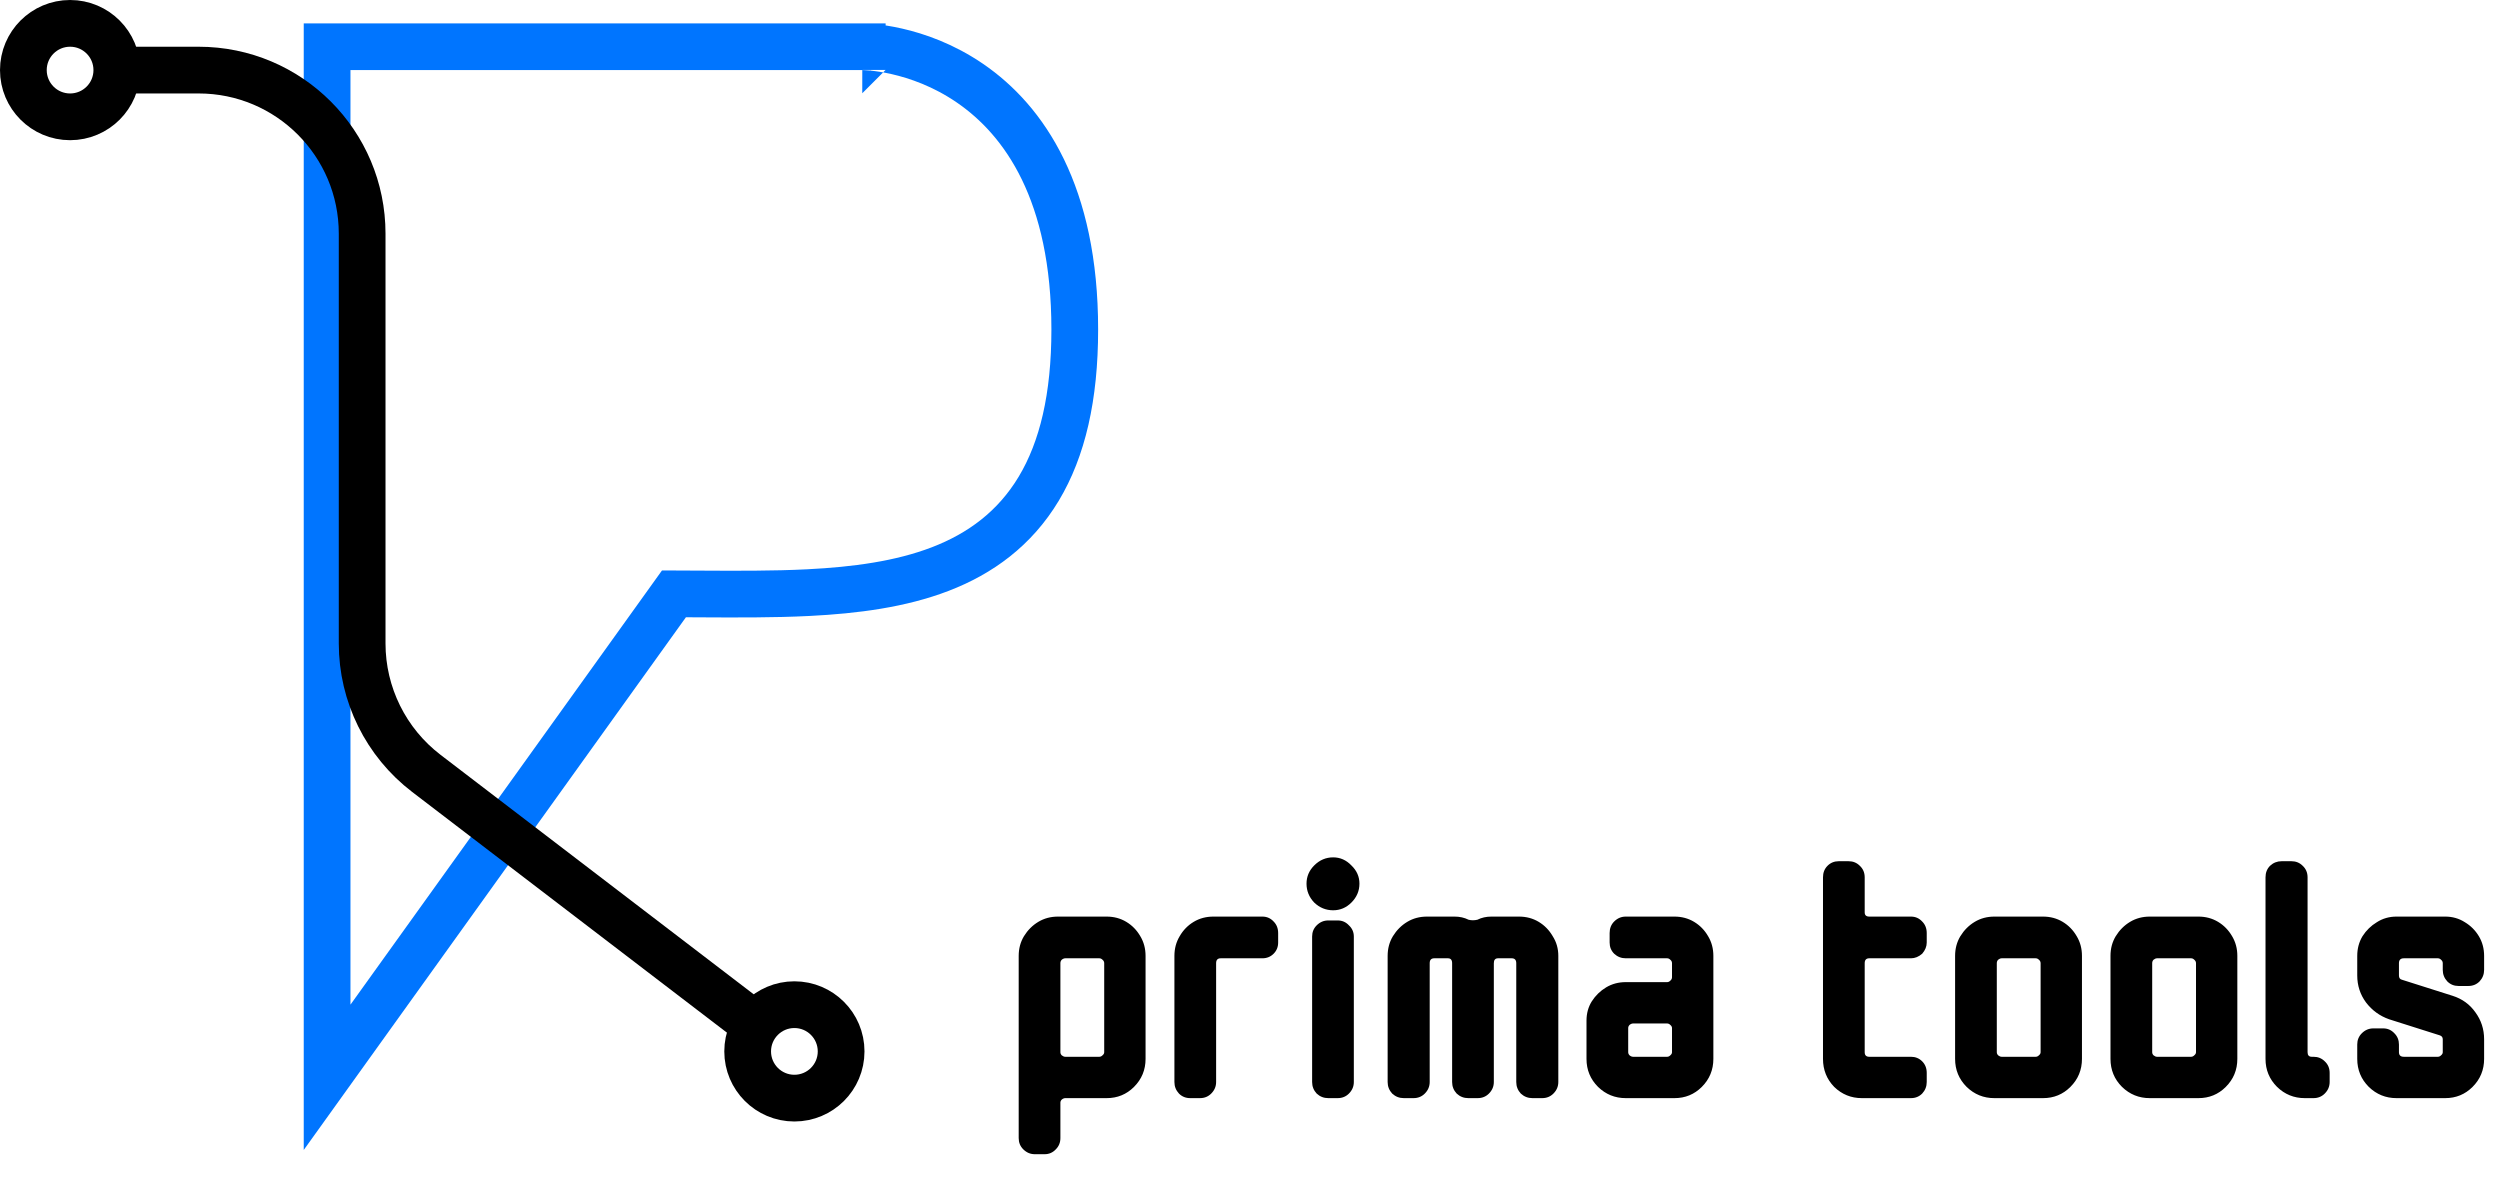
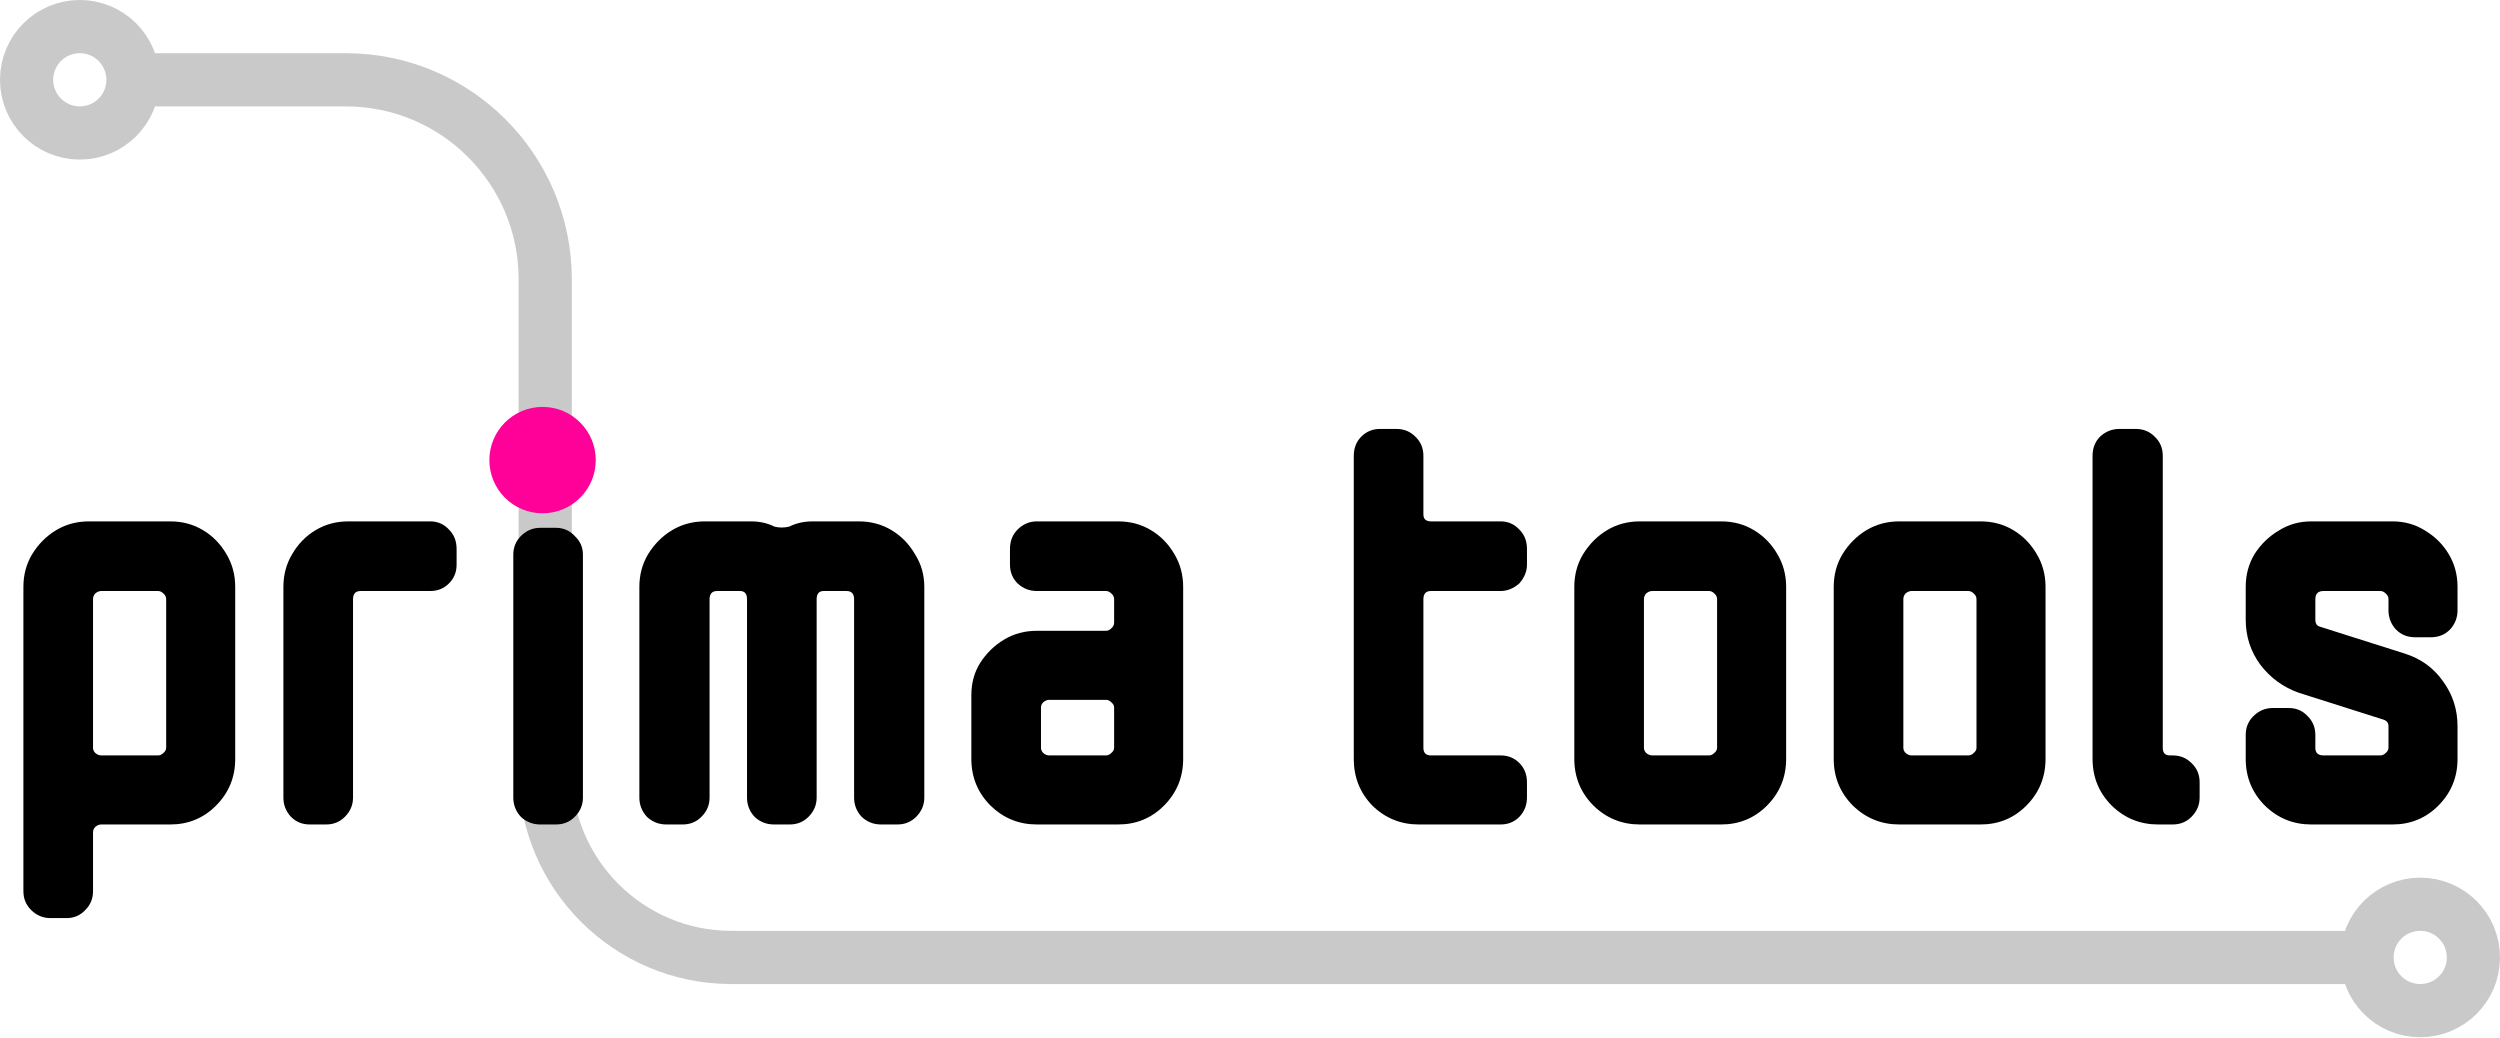
- <svg xmlns="http://www.w3.org/2000/svg" width="107" height="51" viewBox="0 0 107 51" fill="none">
-   <path d="M15 2H14V3V43V46.109L15.812 43.583L22.479 34.291L28.846 25.416C29.202 25.417 29.559 25.419 29.915 25.422C31.51 25.431 33.103 25.44 34.604 25.364C36.607 25.263 38.546 25.008 40.24 24.357C41.957 23.697 43.431 22.626 44.459 20.915C45.474 19.223 46 16.994 46 14.104C46 8.273 43.853 5.165 41.518 3.563C40.379 2.782 39.242 2.393 38.392 2.199C37.966 2.101 37.608 2.052 37.35 2.026C37.221 2.014 37.117 2.007 37.041 2.004C37.004 2.002 36.973 2.001 36.95 2.001L36.922 2L36.912 2L36.908 2L36.906 2C36.906 2 36.905 2 36.905 2.992V2L28.333 2H15Z" stroke="#0075FF" stroke-width="2" />
-   <path d="M49.03 45.32C49.03 45.79 48.865 46.19 48.535 46.52C48.215 46.84 47.825 47 47.365 47H45.595C45.545 47 45.495 47.02 45.445 47.06C45.405 47.1 45.385 47.145 45.385 47.195V48.71C45.385 48.9 45.32 49.06 45.19 49.19C45.06 49.33 44.9 49.4 44.71 49.4H44.29C44.1 49.4 43.935 49.33 43.795 49.19C43.665 49.06 43.6 48.9 43.6 48.71V40.91C43.6 40.6 43.675 40.32 43.825 40.07C43.985 39.81 44.19 39.605 44.44 39.455C44.69 39.305 44.97 39.23 45.28 39.23H47.365C47.675 39.23 47.955 39.305 48.205 39.455C48.455 39.605 48.655 39.81 48.805 40.07C48.955 40.32 49.03 40.6 49.03 40.91V45.32ZM47.26 45.035V41.225C47.26 41.165 47.235 41.115 47.185 41.075C47.145 41.035 47.1 41.015 47.05 41.015H45.595C45.545 41.015 45.495 41.035 45.445 41.075C45.405 41.115 45.385 41.165 45.385 41.225V45.035C45.385 45.085 45.405 45.13 45.445 45.17C45.495 45.21 45.545 45.23 45.595 45.23H47.05C47.1 45.23 47.145 45.21 47.185 45.17C47.235 45.13 47.26 45.085 47.26 45.035ZM54.705 40.34C54.705 40.53 54.64 40.69 54.51 40.82C54.38 40.95 54.22 41.015 54.03 41.015H52.245C52.115 41.015 52.05 41.085 52.05 41.225V46.31C52.05 46.5 51.98 46.665 51.84 46.805C51.71 46.935 51.55 47 51.36 47H50.94C50.75 47 50.59 46.935 50.46 46.805C50.33 46.665 50.265 46.5 50.265 46.31V40.91C50.265 40.6 50.34 40.32 50.49 40.07C50.64 39.81 50.84 39.605 51.09 39.455C51.34 39.305 51.62 39.23 51.93 39.23H54.03C54.22 39.23 54.38 39.3 54.51 39.44C54.64 39.57 54.705 39.735 54.705 39.935V40.34ZM58.184 37.82C58.184 38.13 58.069 38.4 57.839 38.63C57.619 38.85 57.359 38.96 57.059 38.96C56.749 38.96 56.479 38.85 56.249 38.63C56.029 38.4 55.919 38.13 55.919 37.82C55.919 37.52 56.029 37.26 56.249 37.04C56.479 36.81 56.749 36.695 57.059 36.695C57.359 36.695 57.619 36.81 57.839 37.04C58.069 37.26 58.184 37.52 58.184 37.82ZM57.944 46.31C57.944 46.5 57.874 46.665 57.734 46.805C57.604 46.935 57.444 47 57.254 47H56.849C56.659 47 56.494 46.935 56.354 46.805C56.224 46.665 56.159 46.5 56.159 46.31V40.085C56.159 39.895 56.224 39.735 56.354 39.605C56.494 39.465 56.659 39.395 56.849 39.395H57.254C57.444 39.395 57.604 39.465 57.734 39.605C57.874 39.735 57.944 39.895 57.944 40.085V46.31ZM66.696 46.31C66.696 46.5 66.626 46.665 66.486 46.805C66.356 46.935 66.196 47 66.006 47H65.586C65.396 47 65.231 46.935 65.091 46.805C64.961 46.665 64.896 46.5 64.896 46.31V41.225C64.896 41.085 64.831 41.015 64.701 41.015H64.116C63.996 41.015 63.936 41.085 63.936 41.225V46.31C63.936 46.5 63.866 46.665 63.726 46.805C63.596 46.935 63.436 47 63.246 47H62.841C62.651 47 62.486 46.935 62.346 46.805C62.216 46.665 62.151 46.5 62.151 46.31V41.225C62.151 41.085 62.091 41.015 61.971 41.015H61.386C61.256 41.015 61.191 41.085 61.191 41.225V46.31C61.191 46.5 61.121 46.665 60.981 46.805C60.851 46.935 60.691 47 60.501 47H60.081C59.891 47 59.726 46.935 59.586 46.805C59.456 46.665 59.391 46.5 59.391 46.31V40.91C59.391 40.6 59.466 40.32 59.616 40.07C59.776 39.81 59.981 39.605 60.231 39.455C60.481 39.305 60.761 39.23 61.071 39.23H62.256C62.476 39.23 62.676 39.275 62.856 39.365C62.976 39.395 63.101 39.395 63.231 39.365C63.411 39.275 63.611 39.23 63.831 39.23H65.016C65.326 39.23 65.606 39.305 65.856 39.455C66.106 39.605 66.306 39.81 66.456 40.07C66.616 40.32 66.696 40.6 66.696 40.91V46.31ZM73.332 45.32C73.332 45.79 73.167 46.19 72.837 46.52C72.517 46.84 72.127 47 71.667 47H69.582C69.122 47 68.727 46.84 68.397 46.52C68.067 46.19 67.902 45.79 67.902 45.32V43.685C67.902 43.375 67.977 43.1 68.127 42.86C68.287 42.61 68.492 42.41 68.742 42.26C68.992 42.11 69.272 42.035 69.582 42.035H71.352C71.402 42.035 71.447 42.015 71.487 41.975C71.537 41.935 71.562 41.885 71.562 41.825V41.225C71.562 41.165 71.537 41.115 71.487 41.075C71.447 41.035 71.402 41.015 71.352 41.015H69.582C69.392 41.015 69.227 40.95 69.087 40.82C68.957 40.69 68.892 40.53 68.892 40.34V39.935C68.892 39.735 68.957 39.57 69.087 39.44C69.227 39.3 69.392 39.23 69.582 39.23H71.667C71.977 39.23 72.257 39.305 72.507 39.455C72.757 39.605 72.957 39.81 73.107 40.07C73.257 40.32 73.332 40.6 73.332 40.91V45.32ZM71.562 45.035V44C71.562 43.95 71.537 43.905 71.487 43.865C71.447 43.825 71.402 43.805 71.352 43.805H69.897C69.847 43.805 69.797 43.825 69.747 43.865C69.707 43.905 69.687 43.95 69.687 44V45.035C69.687 45.085 69.707 45.13 69.747 45.17C69.797 45.21 69.847 45.23 69.897 45.23H71.352C71.402 45.23 71.447 45.21 71.487 45.17C71.537 45.13 71.562 45.085 71.562 45.035ZM82.464 46.31C82.464 46.5 82.399 46.665 82.269 46.805C82.139 46.935 81.979 47 81.789 47H79.689C79.229 47 78.834 46.84 78.504 46.52C78.184 46.19 78.024 45.79 78.024 45.32V37.55C78.024 37.35 78.089 37.185 78.219 37.055C78.349 36.925 78.509 36.86 78.699 36.86H79.119C79.309 36.86 79.469 36.925 79.599 37.055C79.739 37.185 79.809 37.35 79.809 37.55V39.05C79.809 39.17 79.874 39.23 80.004 39.23H81.789C81.979 39.23 82.139 39.3 82.269 39.44C82.399 39.57 82.464 39.735 82.464 39.935V40.34C82.464 40.51 82.399 40.67 82.269 40.82C82.119 40.95 81.959 41.015 81.789 41.015H80.004C79.874 41.015 79.809 41.085 79.809 41.225V45.035C79.809 45.165 79.874 45.23 80.004 45.23H81.789C81.979 45.23 82.139 45.295 82.269 45.425C82.399 45.555 82.464 45.72 82.464 45.92V46.31ZM89.108 45.32C89.108 45.79 88.943 46.19 88.613 46.52C88.293 46.84 87.903 47 87.443 47H85.358C84.898 47 84.503 46.84 84.173 46.52C83.843 46.19 83.678 45.79 83.678 45.32V40.91C83.678 40.6 83.753 40.32 83.903 40.07C84.063 39.81 84.268 39.605 84.518 39.455C84.768 39.305 85.048 39.23 85.358 39.23H87.443C87.753 39.23 88.033 39.305 88.283 39.455C88.533 39.605 88.733 39.81 88.883 40.07C89.033 40.32 89.108 40.6 89.108 40.91V45.32ZM87.338 45.035V41.225C87.338 41.165 87.313 41.115 87.263 41.075C87.223 41.035 87.178 41.015 87.128 41.015H85.673C85.623 41.015 85.573 41.035 85.523 41.075C85.483 41.115 85.463 41.165 85.463 41.225V45.035C85.463 45.085 85.483 45.13 85.523 45.17C85.573 45.21 85.623 45.23 85.673 45.23H87.128C87.178 45.23 87.223 45.21 87.263 45.17C87.313 45.13 87.338 45.085 87.338 45.035ZM95.758 45.32C95.758 45.79 95.594 46.19 95.263 46.52C94.944 46.84 94.553 47 94.094 47H92.008C91.549 47 91.153 46.84 90.823 46.52C90.493 46.19 90.329 45.79 90.329 45.32V40.91C90.329 40.6 90.403 40.32 90.553 40.07C90.713 39.81 90.918 39.605 91.168 39.455C91.418 39.305 91.698 39.23 92.008 39.23H94.094C94.403 39.23 94.683 39.305 94.933 39.455C95.183 39.605 95.383 39.81 95.534 40.07C95.683 40.32 95.758 40.6 95.758 40.91V45.32ZM93.989 45.035V41.225C93.989 41.165 93.963 41.115 93.913 41.075C93.874 41.035 93.829 41.015 93.778 41.015H92.323C92.273 41.015 92.224 41.035 92.174 41.075C92.133 41.115 92.114 41.165 92.114 41.225V45.035C92.114 45.085 92.133 45.13 92.174 45.17C92.224 45.21 92.273 45.23 92.323 45.23H93.778C93.829 45.23 93.874 45.21 93.913 45.17C93.963 45.13 93.989 45.085 93.989 45.035ZM99.709 46.31C99.709 46.5 99.639 46.665 99.499 46.805C99.369 46.935 99.209 47 99.019 47H98.644C98.184 47 97.789 46.84 97.459 46.52C97.129 46.19 96.964 45.79 96.964 45.32V37.55C96.964 37.35 97.029 37.185 97.159 37.055C97.299 36.925 97.464 36.86 97.654 36.86H98.074C98.264 36.86 98.424 36.925 98.554 37.055C98.694 37.185 98.764 37.35 98.764 37.55V45.035C98.764 45.165 98.824 45.23 98.944 45.23H99.019C99.209 45.23 99.369 45.295 99.499 45.425C99.639 45.555 99.709 45.72 99.709 45.92V46.31ZM106.32 45.32C106.32 45.79 106.155 46.19 105.825 46.52C105.505 46.84 105.115 47 104.655 47H102.57C102.11 47 101.715 46.84 101.385 46.52C101.055 46.19 100.89 45.79 100.89 45.32V44.705C100.89 44.515 100.955 44.355 101.085 44.225C101.225 44.085 101.39 44.015 101.58 44.015H102C102.19 44.015 102.35 44.085 102.48 44.225C102.61 44.355 102.675 44.515 102.675 44.705V45.035C102.675 45.165 102.745 45.23 102.885 45.23H104.34C104.39 45.23 104.435 45.21 104.475 45.17C104.525 45.13 104.55 45.085 104.55 45.035V44.48C104.55 44.4 104.51 44.345 104.43 44.315L102.255 43.625C101.855 43.485 101.525 43.245 101.265 42.905C101.015 42.565 100.89 42.18 100.89 41.75V40.91C100.89 40.6 100.965 40.32 101.115 40.07C101.275 39.82 101.48 39.62 101.73 39.47C101.98 39.31 102.26 39.23 102.57 39.23H104.655C104.965 39.23 105.245 39.31 105.495 39.47C105.745 39.62 105.945 39.82 106.095 40.07C106.245 40.32 106.32 40.6 106.32 40.91V41.51C106.32 41.7 106.255 41.865 106.125 42.005C105.995 42.135 105.835 42.2 105.645 42.2H105.225C105.035 42.2 104.875 42.135 104.745 42.005C104.615 41.865 104.55 41.7 104.55 41.51V41.225C104.55 41.165 104.525 41.115 104.475 41.075C104.435 41.035 104.39 41.015 104.34 41.015H102.885C102.745 41.015 102.675 41.085 102.675 41.225V41.75C102.675 41.85 102.715 41.91 102.795 41.93L104.97 42.62C105.38 42.75 105.705 42.985 105.945 43.325C106.195 43.665 106.32 44.05 106.32 44.48V45.32Z" fill="black" />
-   <path d="M32.5 44L18.248 33.101C16.516 31.777 15.5 29.721 15.5 27.541V21.5V10C15.5 6.134 12.366 3 8.5 3H5" stroke="black" stroke-width="2" />
-   <circle cx="34" cy="45" r="2" stroke="black" stroke-width="2" />
-   <circle cx="3" cy="3" r="2" stroke="black" stroke-width="2" />
+ <svg xmlns="http://www.w3.org/2000/svg" width="94" height="39" viewBox="0 0 94 39" fill="none">
+   <path d="M88.5 36H27.5C23.634 36 20.5 32.866 20.5 29V10.5C20.5 6.358 17.142 3 13 3V3H5.5" stroke="#C9C9C9" stroke-width="2" />
+   <circle cx="91" cy="36" r="2" stroke="#C9C9C9" stroke-width="2" />
+   <circle cx="3" cy="3" r="2" stroke="#C9C9C9" stroke-width="2" />
+   <path d="M57.414 29.988C57.414 30.267 57.319 30.509 57.128 30.714C56.937 30.905 56.703 31 56.424 31H53.344C52.669 31 52.09 30.765 51.606 30.296C51.137 29.812 50.902 29.225 50.902 28.536V17.14C50.902 16.847 50.997 16.605 51.188 16.414C51.379 16.223 51.613 16.128 51.892 16.128H52.508C52.787 16.128 53.021 16.223 53.212 16.414C53.417 16.605 53.52 16.847 53.52 17.14V19.34C53.52 19.516 53.615 19.604 53.806 19.604H56.424C56.703 19.604 56.937 19.707 57.128 19.912C57.319 20.103 57.414 20.345 57.414 20.638V21.232C57.414 21.481 57.319 21.716 57.128 21.936C56.908 22.127 56.673 22.222 56.424 22.222H53.806C53.615 22.222 53.52 22.325 53.52 22.53V28.118C53.52 28.309 53.615 28.404 53.806 28.404H56.424C56.703 28.404 56.937 28.499 57.128 28.69C57.319 28.881 57.414 29.123 57.414 29.416V29.988ZM67.159 28.536C67.159 29.225 66.916 29.812 66.433 30.296C65.963 30.765 65.391 31 64.716 31H61.658C60.984 31 60.404 30.765 59.92 30.296C59.437 29.812 59.194 29.225 59.194 28.536V22.068C59.194 21.613 59.304 21.203 59.525 20.836C59.759 20.455 60.06 20.154 60.426 19.934C60.793 19.714 61.204 19.604 61.658 19.604H64.716C65.171 19.604 65.582 19.714 65.948 19.934C66.315 20.154 66.609 20.455 66.829 20.836C67.049 21.203 67.159 21.613 67.159 22.068V28.536ZM64.562 28.118V22.53C64.562 22.442 64.526 22.369 64.453 22.31C64.394 22.251 64.328 22.222 64.254 22.222H62.12C62.047 22.222 61.974 22.251 61.901 22.31C61.842 22.369 61.812 22.442 61.812 22.53V28.118C61.812 28.191 61.842 28.257 61.901 28.316C61.974 28.375 62.047 28.404 62.12 28.404H64.254C64.328 28.404 64.394 28.375 64.453 28.316C64.526 28.257 64.562 28.191 64.562 28.118ZM76.912 28.536C76.912 29.225 76.67 29.812 76.186 30.296C75.717 30.765 75.145 31 74.47 31H71.412C70.738 31 70.158 30.765 69.674 30.296C69.19 29.812 68.948 29.225 68.948 28.536V22.068C68.948 21.613 69.058 21.203 69.278 20.836C69.513 20.455 69.814 20.154 70.18 19.934C70.547 19.714 70.958 19.604 71.412 19.604H74.47C74.925 19.604 75.336 19.714 75.702 19.934C76.069 20.154 76.362 20.455 76.582 20.836C76.802 21.203 76.912 21.613 76.912 22.068V28.536ZM74.316 28.118V22.53C74.316 22.442 74.28 22.369 74.206 22.31C74.148 22.251 74.082 22.222 74.008 22.222H71.874C71.801 22.222 71.728 22.251 71.654 22.31C71.596 22.369 71.566 22.442 71.566 22.53V28.118C71.566 28.191 71.596 28.257 71.654 28.316C71.728 28.375 71.801 28.404 71.874 28.404H74.008C74.082 28.404 74.148 28.375 74.206 28.316C74.28 28.257 74.316 28.191 74.316 28.118ZM82.706 29.988C82.706 30.267 82.604 30.509 82.398 30.714C82.208 30.905 81.973 31 81.694 31H81.144C80.47 31 79.89 30.765 79.406 30.296C78.922 29.812 78.68 29.225 78.68 28.536V17.14C78.68 16.847 78.776 16.605 78.966 16.414C79.172 16.223 79.414 16.128 79.692 16.128H80.308C80.587 16.128 80.822 16.223 81.012 16.414C81.218 16.605 81.32 16.847 81.32 17.14V28.118C81.32 28.309 81.408 28.404 81.584 28.404H81.694C81.973 28.404 82.208 28.499 82.398 28.69C82.604 28.881 82.706 29.123 82.706 29.416V29.988ZM92.403 28.536C92.403 29.225 92.161 29.812 91.677 30.296C91.207 30.765 90.635 31 89.961 31H86.903C86.228 31 85.649 30.765 85.165 30.296C84.681 29.812 84.439 29.225 84.439 28.536V27.634C84.439 27.355 84.534 27.121 84.725 26.93C84.93 26.725 85.172 26.622 85.451 26.622H86.067C86.345 26.622 86.58 26.725 86.771 26.93C86.961 27.121 87.057 27.355 87.057 27.634V28.118C87.057 28.309 87.159 28.404 87.365 28.404H89.499C89.572 28.404 89.638 28.375 89.697 28.316C89.77 28.257 89.807 28.191 89.807 28.118V27.304C89.807 27.187 89.748 27.106 89.631 27.062L86.441 26.05C85.854 25.845 85.37 25.493 84.989 24.994C84.622 24.495 84.439 23.931 84.439 23.3V22.068C84.439 21.613 84.549 21.203 84.769 20.836C85.003 20.469 85.304 20.176 85.671 19.956C86.037 19.721 86.448 19.604 86.903 19.604H89.961C90.415 19.604 90.826 19.721 91.193 19.956C91.559 20.176 91.853 20.469 92.073 20.836C92.293 21.203 92.403 21.613 92.403 22.068V22.948C92.403 23.227 92.307 23.469 92.117 23.674C91.926 23.865 91.691 23.96 91.413 23.96H90.797C90.518 23.96 90.283 23.865 90.093 23.674C89.902 23.469 89.807 23.227 89.807 22.948V22.53C89.807 22.442 89.77 22.369 89.697 22.31C89.638 22.251 89.572 22.222 89.499 22.222H87.365C87.159 22.222 87.057 22.325 87.057 22.53V23.3C87.057 23.447 87.115 23.535 87.233 23.564L90.423 24.576C91.024 24.767 91.501 25.111 91.853 25.61C92.219 26.109 92.403 26.673 92.403 27.304V28.536Z" fill="black" />
+   <path d="M8.844 28.536C8.844 29.225 8.602 29.812 8.118 30.296C7.649 30.765 7.077 31 6.402 31H3.806C3.733 31 3.659 31.029 3.586 31.088C3.527 31.147 3.498 31.213 3.498 31.286V33.508C3.498 33.787 3.403 34.021 3.212 34.212C3.021 34.417 2.787 34.52 2.508 34.52H1.892C1.613 34.52 1.371 34.417 1.166 34.212C0.975 34.021 0.88 33.787 0.88 33.508V22.068C0.88 21.613 0.99 21.203 1.21 20.836C1.445 20.455 1.745 20.154 2.112 19.934C2.479 19.714 2.889 19.604 3.344 19.604H6.402C6.857 19.604 7.267 19.714 7.634 19.934C8.001 20.154 8.294 20.455 8.514 20.836C8.734 21.203 8.844 21.613 8.844 22.068V28.536ZM6.248 28.118V22.53C6.248 22.442 6.211 22.369 6.138 22.31C6.079 22.251 6.013 22.222 5.94 22.222H3.806C3.733 22.222 3.659 22.251 3.586 22.31C3.527 22.369 3.498 22.442 3.498 22.53V28.118C3.498 28.191 3.527 28.257 3.586 28.316C3.659 28.375 3.733 28.404 3.806 28.404H5.94C6.013 28.404 6.079 28.375 6.138 28.316C6.211 28.257 6.248 28.191 6.248 28.118ZM17.168 21.232C17.168 21.511 17.073 21.745 16.882 21.936C16.691 22.127 16.457 22.222 16.178 22.222H13.56C13.369 22.222 13.274 22.325 13.274 22.53V29.988C13.274 30.267 13.171 30.509 12.966 30.714C12.775 30.905 12.541 31 12.262 31H11.646C11.367 31 11.133 30.905 10.942 30.714C10.751 30.509 10.656 30.267 10.656 29.988V22.068C10.656 21.613 10.766 21.203 10.986 20.836C11.206 20.455 11.499 20.154 11.866 19.934C12.233 19.714 12.643 19.604 13.098 19.604H16.178C16.457 19.604 16.691 19.707 16.882 19.912C17.073 20.103 17.168 20.345 17.168 20.638V21.232ZM22.27 17.536C22.27 17.991 22.102 18.387 21.764 18.724C21.442 19.047 21.06 19.208 20.62 19.208C20.166 19.208 19.77 19.047 19.432 18.724C19.11 18.387 18.948 17.991 18.948 17.536C18.948 17.096 19.11 16.715 19.432 16.392C19.77 16.055 20.166 15.886 20.62 15.886C21.06 15.886 21.442 16.055 21.764 16.392C22.102 16.715 22.27 17.096 22.27 17.536ZM21.918 29.988C21.918 30.267 21.816 30.509 21.61 30.714C21.42 30.905 21.185 31 20.906 31H20.312C20.034 31 19.792 30.905 19.586 30.714C19.396 30.509 19.3 30.267 19.3 29.988V20.858C19.3 20.579 19.396 20.345 19.586 20.154C19.792 19.949 20.034 19.846 20.312 19.846H20.906C21.185 19.846 21.42 19.949 21.61 20.154C21.816 20.345 21.918 20.579 21.918 20.858V29.988ZM34.754 29.988C34.754 30.267 34.651 30.509 34.446 30.714C34.255 30.905 34.021 31 33.742 31H33.126C32.847 31 32.605 30.905 32.4 30.714C32.209 30.509 32.114 30.267 32.114 29.988V22.53C32.114 22.325 32.019 22.222 31.828 22.222H30.97C30.794 22.222 30.706 22.325 30.706 22.53V29.988C30.706 30.267 30.604 30.509 30.398 30.714C30.207 30.905 29.973 31 29.694 31H29.1C28.822 31 28.579 30.905 28.374 30.714C28.183 30.509 28.088 30.267 28.088 29.988V22.53C28.088 22.325 28 22.222 27.824 22.222H26.966C26.776 22.222 26.68 22.325 26.68 22.53V29.988C26.68 30.267 26.578 30.509 26.372 30.714C26.181 30.905 25.947 31 25.668 31H25.052C24.773 31 24.532 30.905 24.326 30.714C24.136 30.509 24.04 30.267 24.04 29.988V22.068C24.04 21.613 24.15 21.203 24.37 20.836C24.605 20.455 24.905 20.154 25.272 19.934C25.639 19.714 26.049 19.604 26.504 19.604H28.242C28.565 19.604 28.858 19.67 29.122 19.802C29.298 19.846 29.482 19.846 29.672 19.802C29.936 19.67 30.23 19.604 30.552 19.604H32.29C32.745 19.604 33.156 19.714 33.522 19.934C33.889 20.154 34.182 20.455 34.402 20.836C34.637 21.203 34.754 21.613 34.754 22.068V29.988ZM44.487 28.536C44.487 29.225 44.245 29.812 43.761 30.296C43.291 30.765 42.719 31 42.045 31H38.987C38.312 31 37.733 30.765 37.249 30.296C36.765 29.812 36.523 29.225 36.523 28.536V26.138C36.523 25.683 36.633 25.28 36.853 24.928C37.087 24.561 37.388 24.268 37.755 24.048C38.121 23.828 38.532 23.718 38.987 23.718H41.583C41.656 23.718 41.722 23.689 41.781 23.63C41.854 23.571 41.891 23.498 41.891 23.41V22.53C41.891 22.442 41.854 22.369 41.781 22.31C41.722 22.251 41.656 22.222 41.583 22.222H38.987C38.708 22.222 38.466 22.127 38.261 21.936C38.07 21.745 37.975 21.511 37.975 21.232V20.638C37.975 20.345 38.07 20.103 38.261 19.912C38.466 19.707 38.708 19.604 38.987 19.604H42.045C42.499 19.604 42.91 19.714 43.277 19.934C43.643 20.154 43.937 20.455 44.157 20.836C44.377 21.203 44.487 21.613 44.487 22.068V28.536ZM41.891 28.118V26.6C41.891 26.527 41.854 26.461 41.781 26.402C41.722 26.343 41.656 26.314 41.583 26.314H39.449C39.375 26.314 39.302 26.343 39.229 26.402C39.17 26.461 39.141 26.527 39.141 26.6V28.118C39.141 28.191 39.17 28.257 39.229 28.316C39.302 28.375 39.375 28.404 39.449 28.404H41.583C41.656 28.404 41.722 28.375 41.781 28.316C41.854 28.257 41.891 28.191 41.891 28.118Z" fill="black" />
+   <circle cx="20.4" cy="17.3" r="2" fill="#FF0099" />
</svg>
